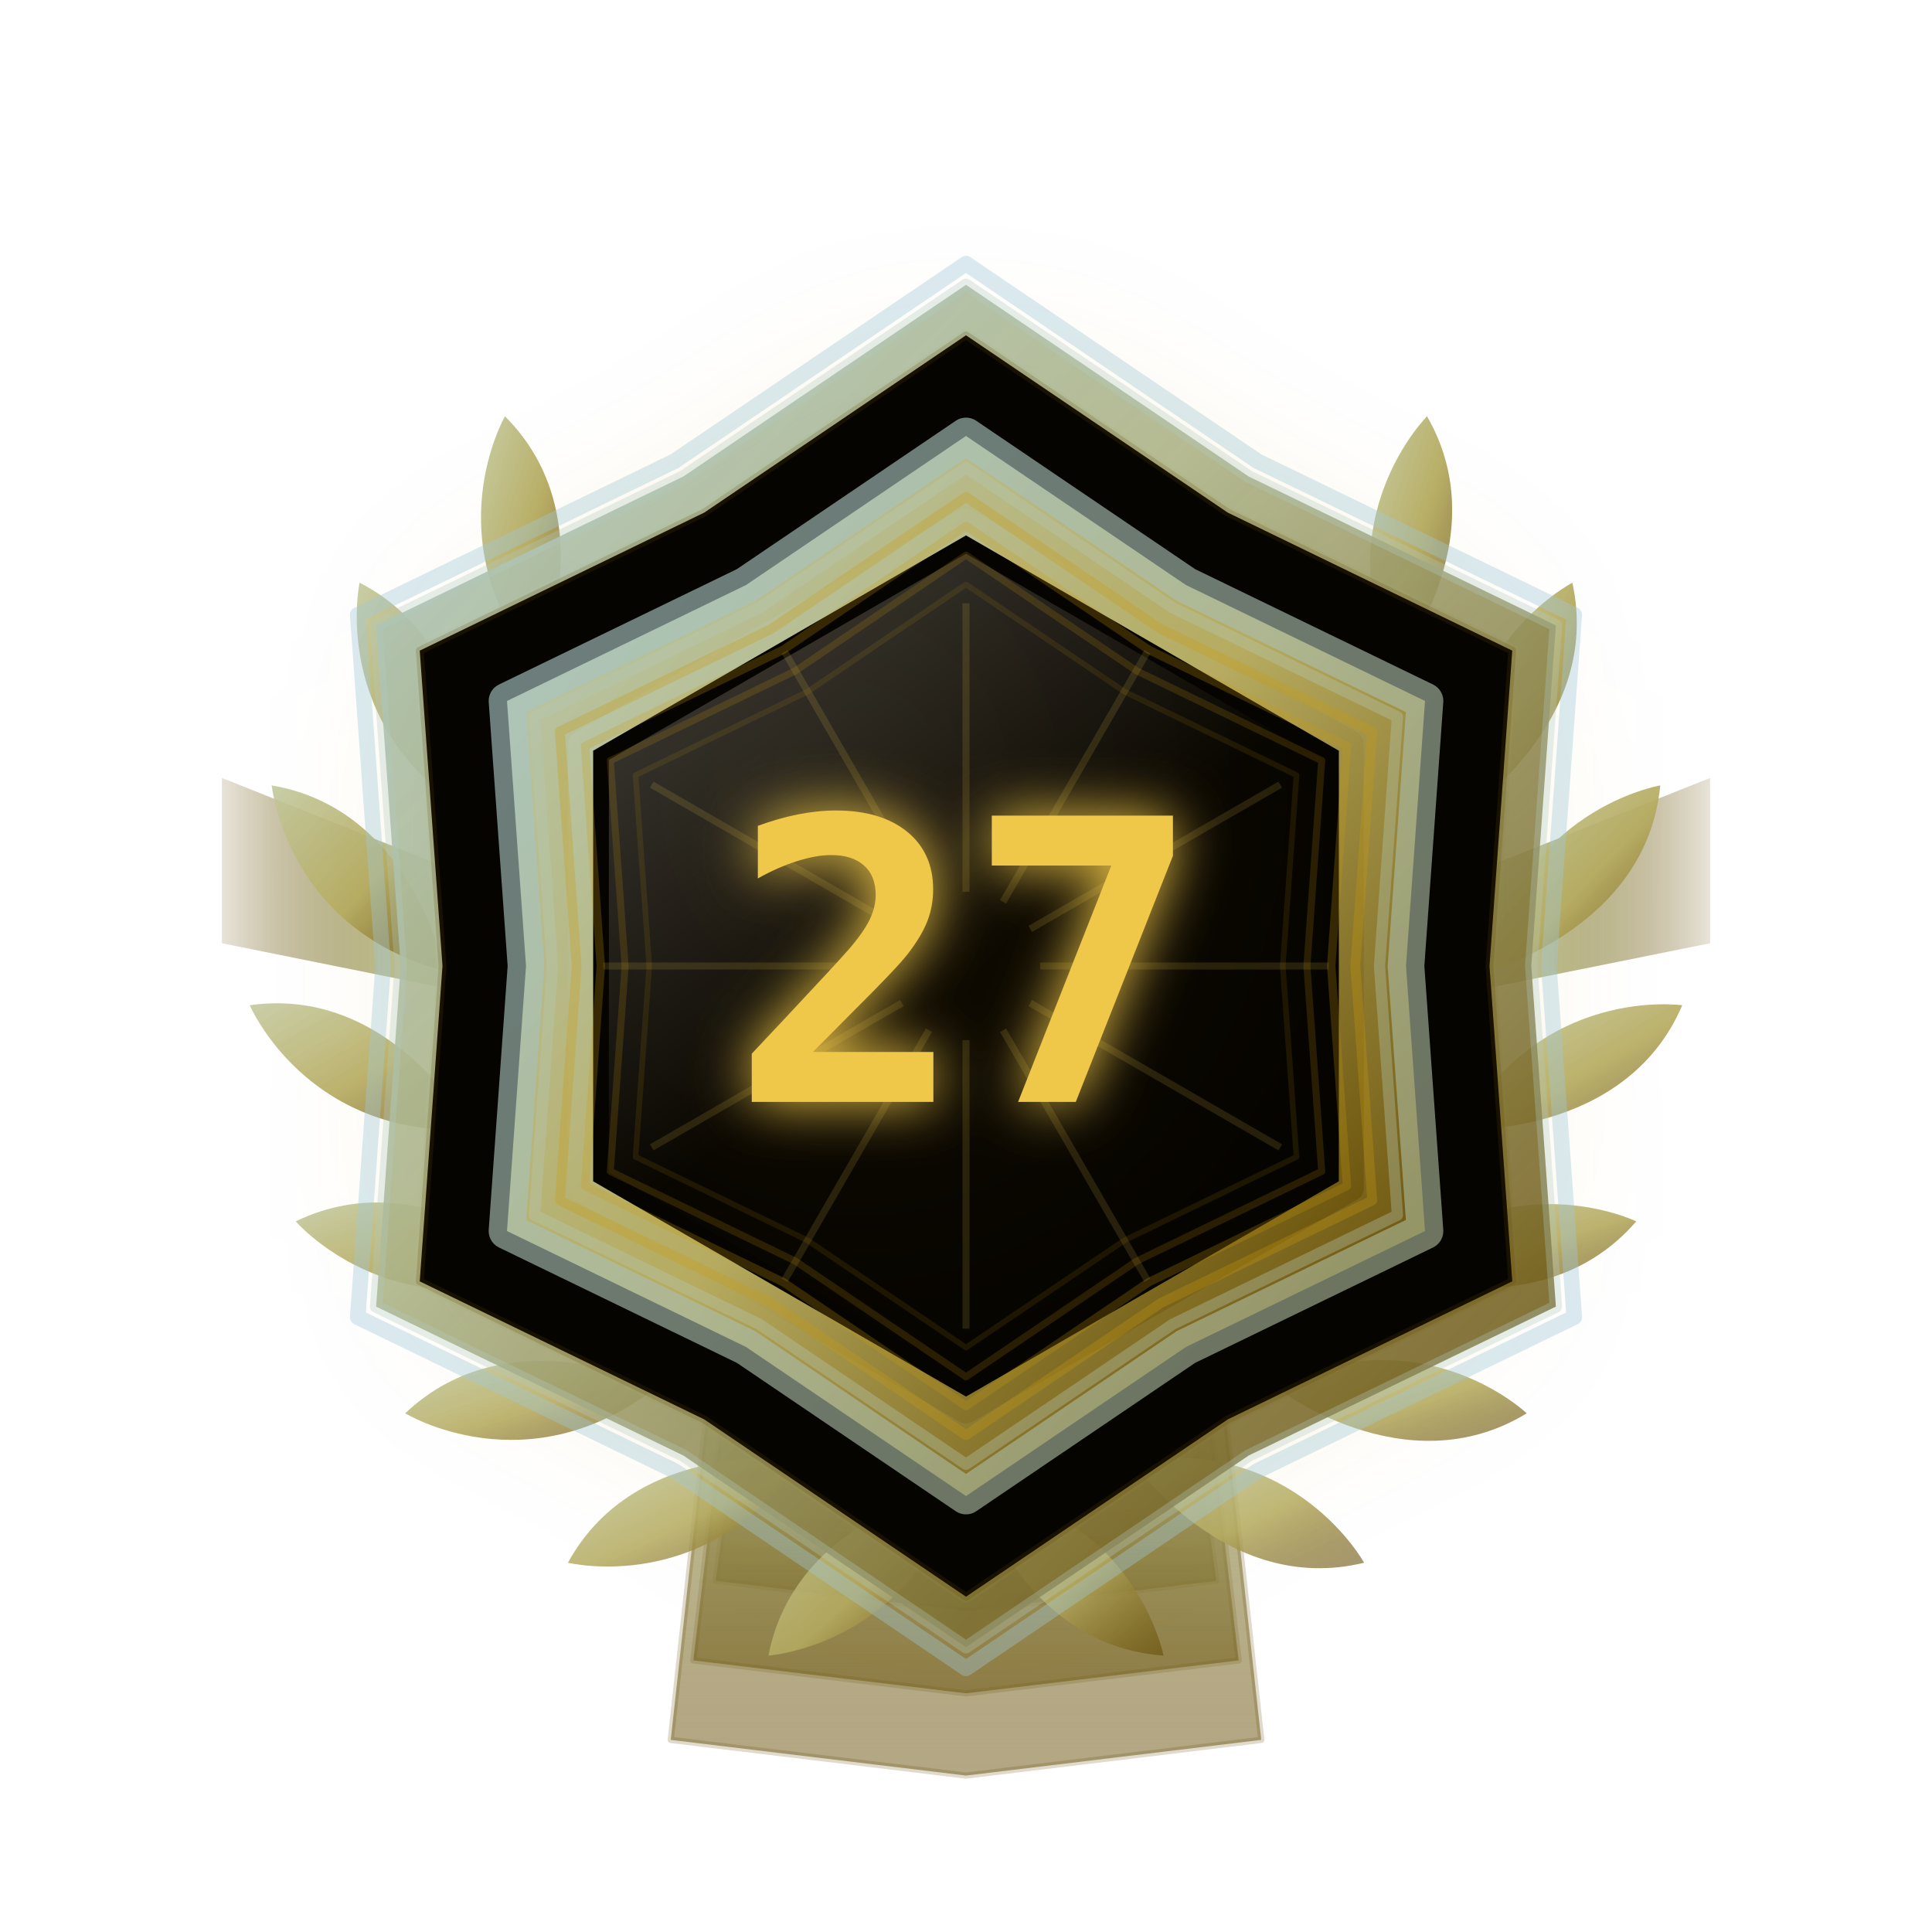
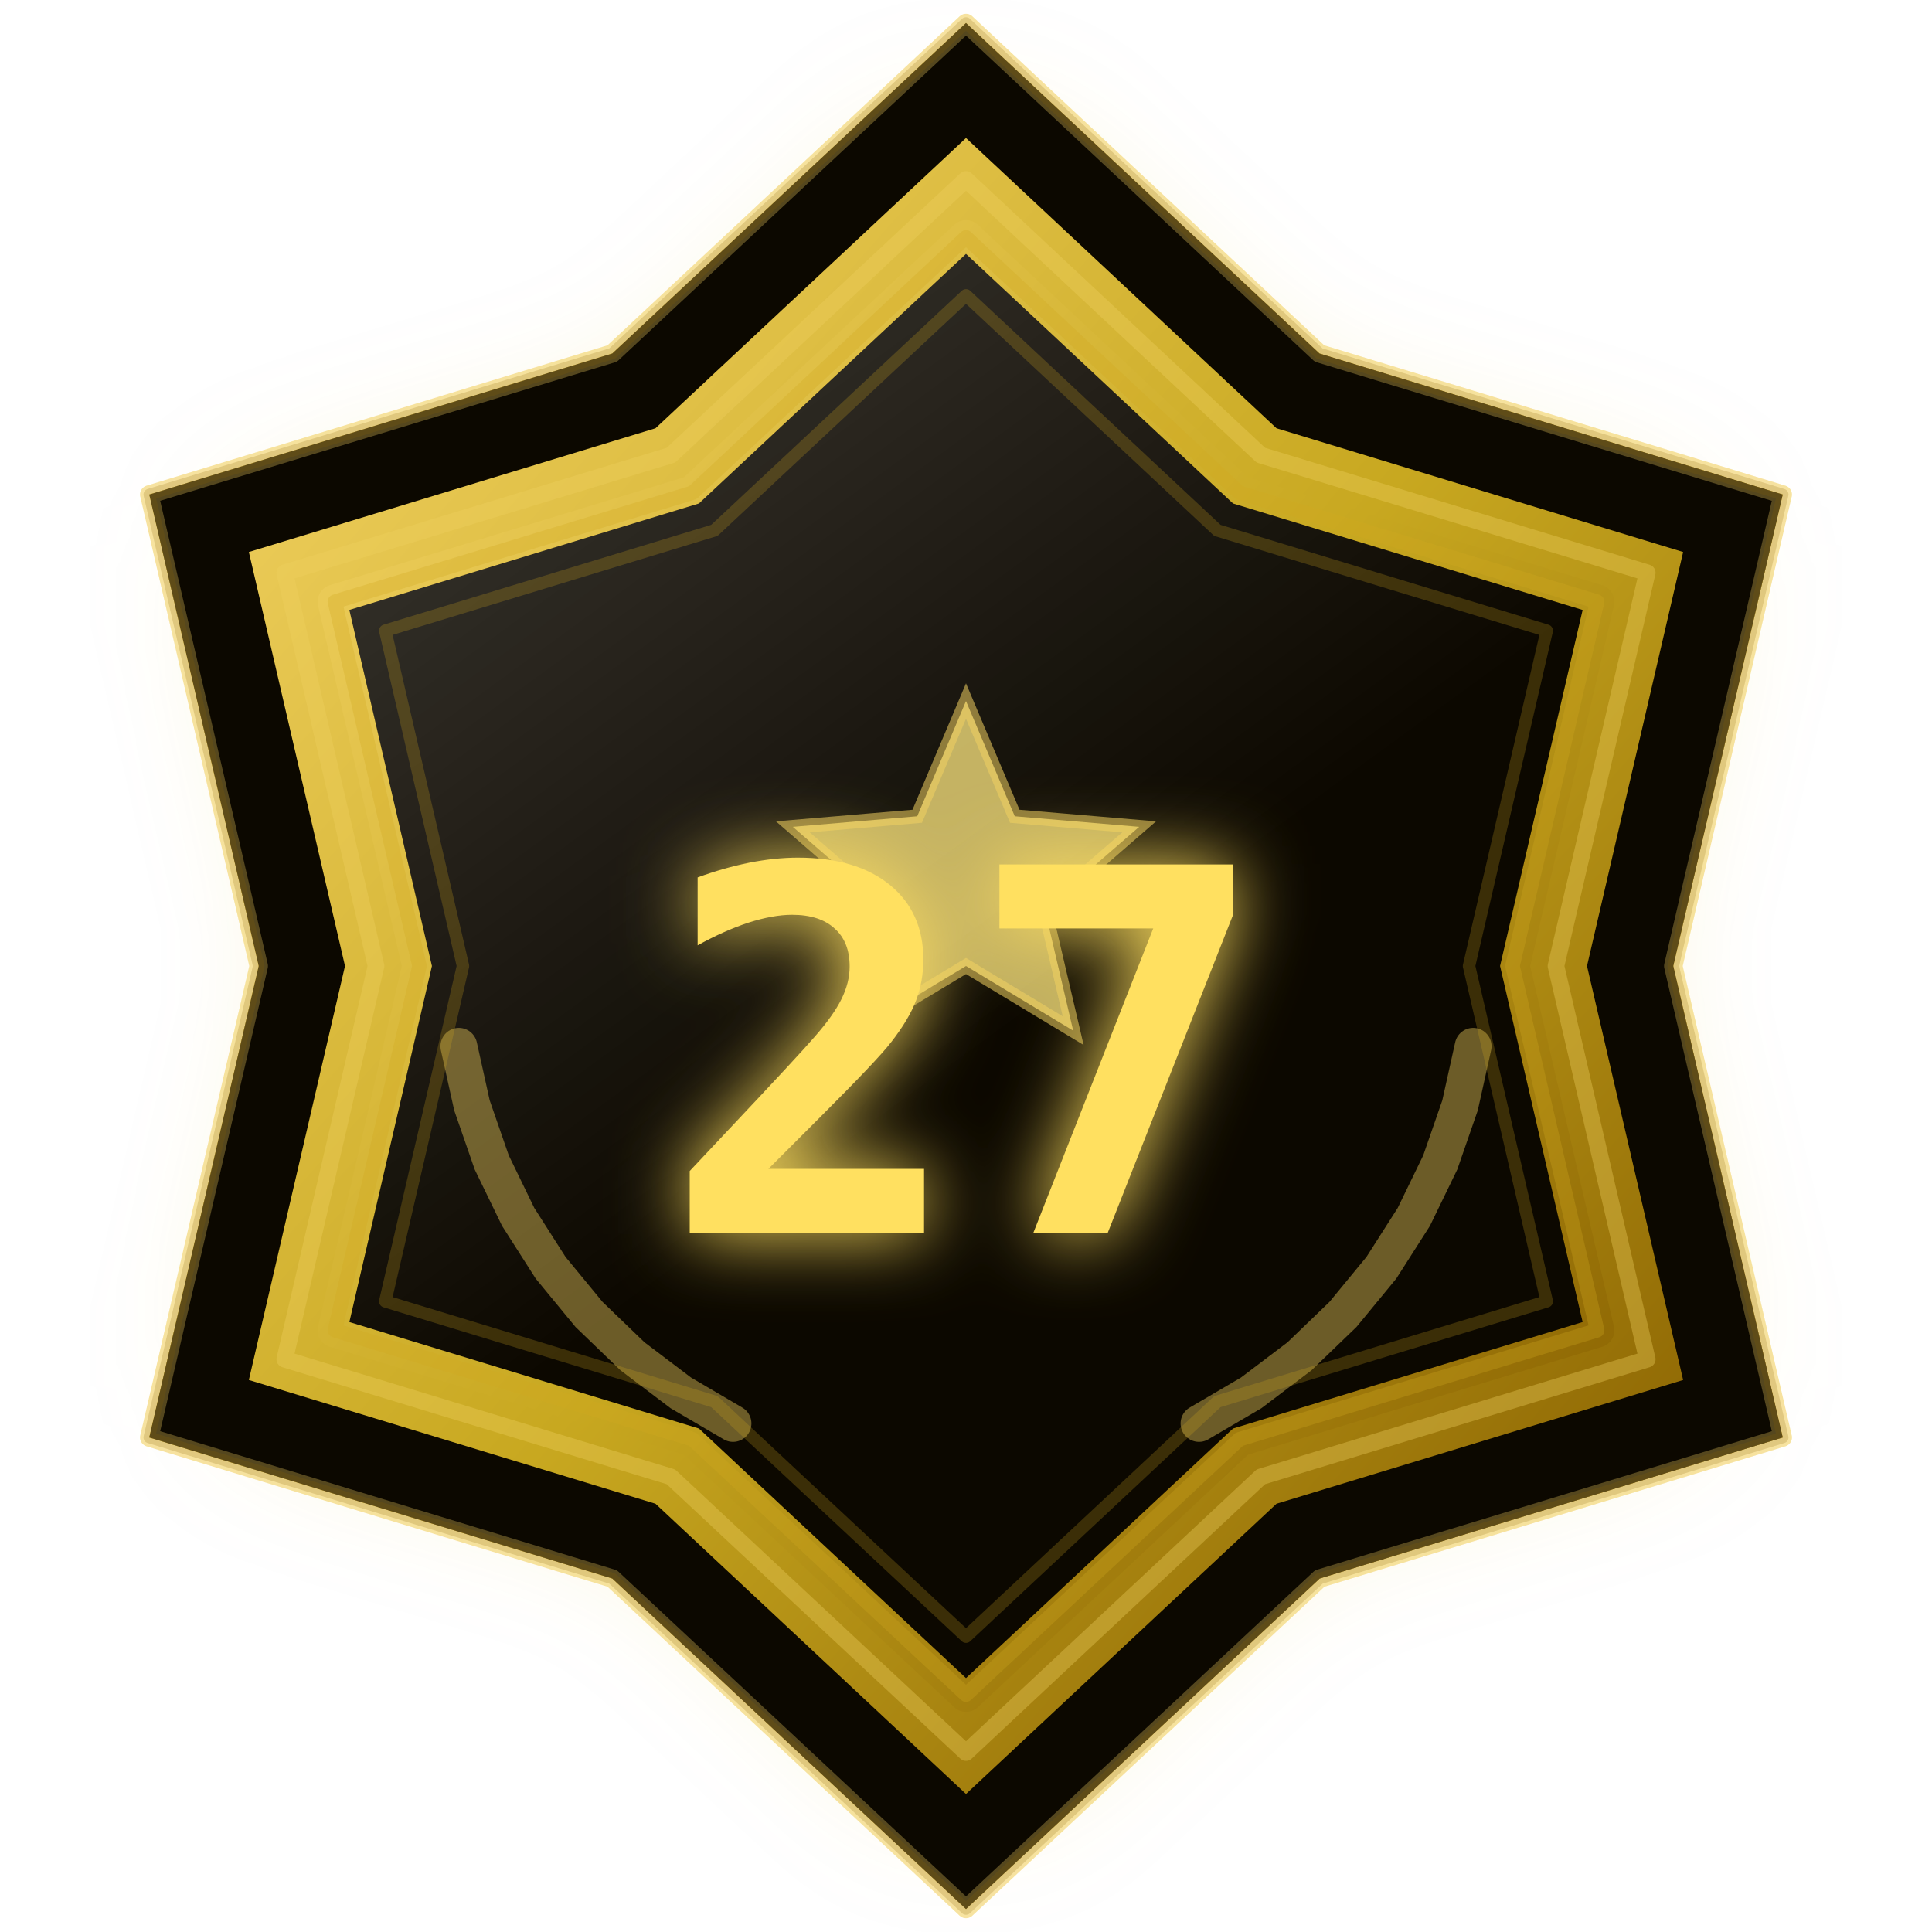
- <svg xmlns="http://www.w3.org/2000/svg" width="84" height="84" viewBox="-20 -20 124 124" overflow="visible" role="img" aria-label="Level 27 Badge">
+ <svg xmlns="http://www.w3.org/2000/svg" width="84" height="84" viewBox="0 0 84 84" role="img" aria-label="Level 27 Badge">
  <defs>
    <radialGradient id="bglv27" cx="35%" cy="28%" r="72%">
-       <stop offset="0%" stop-color="#120d02" />
-       <stop offset="100%" stop-color="#060400" />
+       <stop offset="0%" stop-color="#0c0800" />
+       <stop offset="100%" stop-color="#0c0800" />
    </radialGradient>
    <linearGradient id="rimlv27" x1="5%" y1="5%" x2="95%" y2="95%">
-       <stop offset="0%" stop-color="#b8c8ae" />
-       <stop offset="50%" stop-color="#b6ab60" />
-       <stop offset="100%" stop-color="#624800" />
-     </linearGradient>
-     <linearGradient id="transRinglv27" x1="0%" y1="0%" x2="100%" y2="100%">
-       <stop offset="0%" stop-color="#a8c8cb" />
-       <stop offset="100%" stop-color="#abb591" />
+       <stop offset="0%" stop-color="#f0d060" />
+       <stop offset="50%" stop-color="#c8a820" />
+       <stop offset="100%" stop-color="#886000" />
    </linearGradient>
    <linearGradient id="shlv27" x1="18%" y1="0%" x2="82%" y2="100%">
-       <stop offset="0%" stop-color="white" stop-opacity="0.2" />
-       <stop offset="50%" stop-color="white" stop-opacity="0" />
+       <stop offset="0%" stop-color="white" stop-opacity="0.18" />
+       <stop offset="55%" stop-color="white" stop-opacity="0" />
    </linearGradient>
    <filter id="gllv27" x="-40%" y="-40%" width="180%" height="180%">
-       <feGaussianBlur stdDeviation="1.8" result="b" />
+       <feGaussianBlur stdDeviation="1.6" result="b" />
      <feMerge>
        <feMergeNode in="b" />
        <feMergeNode in="SourceGraphic" />
      </feMerge>
    </filter>
-     <filter id="halolv27" x="-80%" y="-80%" width="360%" height="360%">
-       <feGaussianBlur stdDeviation="7" result="b" />
+     <filter id="halolv27" x="-35%" y="-35%" width="170%" height="170%">
+       <feGaussianBlur stdDeviation="3.5" result="b" />
      <feMerge>
        <feMergeNode in="b" />
        <feMergeNode in="SourceGraphic" />
      </feMerge>
    </filter>
    <linearGradient id="pglv27_0" x1="5%" y1="0%" x2="95%" y2="100%">
-       <stop offset="0%" stop-color="#cfc885" stop-opacity="0.95" />
-       <stop offset="38%" stop-color="#bba74c" stop-opacity="0.9" />
-       <stop offset="100%" stop-color="#624800" stop-opacity="0.85" />
+       <stop offset="0%" stop-color="#f0d060" stop-opacity="0.95" />
+       <stop offset="38%" stop-color="#c8a820" stop-opacity="0.90" />
+       <stop offset="100%" stop-color="#886000" stop-opacity="0.85" />
    </linearGradient>
    <linearGradient id="pglv27_1" x1="5%" y1="0%" x2="95%" y2="100%">
-       <stop offset="0%" stop-color="#cfc885" stop-opacity="0.95" />
-       <stop offset="38%" stop-color="#bba74c" stop-opacity="0.9" />
-       <stop offset="100%" stop-color="#624800" stop-opacity="0.85" />
+       <stop offset="0%" stop-color="#f0d060" stop-opacity="0.95" />
+       <stop offset="38%" stop-color="#c8a820" stop-opacity="0.90" />
+       <stop offset="100%" stop-color="#886000" stop-opacity="0.85" />
    </linearGradient>
    <linearGradient id="pglv27_2" x1="5%" y1="0%" x2="95%" y2="100%">
-       <stop offset="0%" stop-color="#afc8c0" stop-opacity="0.95" />
-       <stop offset="38%" stop-color="#adb488" stop-opacity="0.9" />
-       <stop offset="100%" stop-color="#624800" stop-opacity="0.85" />
-     </linearGradient>
-     <linearGradient id="aplv27_0" x1="0%" y1="0%" x2="0%" y2="100%">
-       <stop offset="0%" stop-color="#b5c8b4" />
-       <stop offset="100%" stop-color="#624800" stop-opacity="0.65" />
-     </linearGradient>
-     <linearGradient id="aplv27_1" x1="0%" y1="0%" x2="0%" y2="100%">
-       <stop offset="0%" stop-color="#b1b078" />
-       <stop offset="100%" stop-color="#624800" stop-opacity="0.65" />
-     </linearGradient>
-     <linearGradient id="aplv27_2" x1="0%" y1="0%" x2="0%" y2="100%">
-       <stop offset="0%" stop-color="#b1b078" />
-       <stop offset="100%" stop-color="#624800" stop-opacity="0.65" />
-     </linearGradient>
-     <linearGradient id="csLlv27_0" x1="100%" y1="50%" x2="0%" y2="50%">
-       <stop offset="0%" stop-color="#b5c8b4" stop-opacity="1.0" />
-       <stop offset="55%" stop-color="#b1b078" stop-opacity="0.88" />
-       <stop offset="100%" stop-color="#624800" stop-opacity="0.15" />
-     </linearGradient>
-     <linearGradient id="csRlv27_0" x1="0%" y1="50%" x2="100%" y2="50%">
-       <stop offset="0%" stop-color="#b5c8b4" stop-opacity="1.0" />
-       <stop offset="55%" stop-color="#b1b078" stop-opacity="0.88" />
-       <stop offset="100%" stop-color="#624800" stop-opacity="0.15" />
-     </linearGradient>
-     <linearGradient id="lflv27" x1="0%" y1="0%" x2="100%" y2="100%">
-       <stop offset="0%" stop-color="#c2c89c" stop-opacity="0.95" />
-       <stop offset="55%" stop-color="#b6ab60" />
-       <stop offset="100%" stop-color="#624800" stop-opacity="0.65" />
+       <stop offset="0%" stop-color="#f0d060" stop-opacity="0.95" />
+       <stop offset="38%" stop-color="#c8a820" stop-opacity="0.90" />
+       <stop offset="100%" stop-color="#886000" stop-opacity="0.85" />
    </linearGradient>
  </defs>
-   <path d="M71.46,24.99 L70.24,42.00 L71.46,59.01 L56.12,66.45 L42.00,76.02 L27.88,66.45 L12.54,59.01 L13.76,42.00 L12.54,24.99 L27.88,17.55 L42.00,7.98 L56.12,17.55Z" fill="#c89a10" fill-opacity="0.45" filter="url(#halolv27)" />
-   <path d="M27.88,66.45 L42.00,76.02 L56.12,66.45 L58.06,81.46 L42.00,83.40 L25.94,81.46 Z" fill="url(#aplv27_0)" opacity="0.90" />
-   <path d="M27.88,66.45 L42.00,76.02 L56.12,66.45" fill="none" stroke="#b5c8b4" stroke-width="0.9" stroke-opacity="0.52" stroke-linejoin="round" />
-   <path d="M27.88,66.45 L42.00,76.02 L56.12,66.45 L58.06,81.46 L42.00,83.40 L25.94,81.46 Z" fill="none" stroke="#624800" stroke-width="0.4" stroke-opacity="0.2" stroke-linejoin="round" />
-   <path d="M26.61,68.65 L42.00,79.08 L57.39,68.65 L59.50,86.57 L42.00,88.68 L24.50,86.57 Z" fill="url(#aplv27_1)" opacity="0.82" />
-   <path d="M26.61,68.65 L42.00,79.08 L57.39,68.65" fill="none" stroke="#b5c8b4" stroke-width="0.9" stroke-opacity="0.42" stroke-linejoin="round" />
-   <path d="M26.61,68.65 L42.00,79.08 L57.39,68.65 L59.50,86.57 L42.00,88.68 L24.50,86.57 Z" fill="none" stroke="#624800" stroke-width="0.4" stroke-opacity="0.2" stroke-linejoin="round" />
-   <path d="M25.34,70.86 L42.00,82.14 L58.66,70.86 L60.95,91.67 L42.00,93.96 L23.05,91.67 Z" fill="url(#aplv27_2)" opacity="0.74" />
-   <path d="M25.34,70.86 L42.00,82.14 L58.66,70.86" fill="none" stroke="#b5c8b4" stroke-width="0.9" stroke-opacity="0.32" stroke-linejoin="round" />
-   <path d="M25.34,70.86 L42.00,82.14 L58.66,70.86 L60.95,91.67 L42.00,93.96 L23.05,91.67 Z" fill="none" stroke="#624800" stroke-width="0.4" stroke-opacity="0.2" stroke-linejoin="round" />
-   <polygon points="16.79,38.92 16.79,45.08 -5.76,40.54 -5.76,29.93" fill="url(#csLlv27_0)" />
-   <polygon points="67.21,38.92 67.21,45.08 89.76,40.54 89.76,29.93" fill="url(#csRlv27_0)" />
-   <path d="M54.68,86.26 C45.46,85.61 42.49,75.46 42.49,75.46 C52.92,77.19 54.68,86.26 54.68,86.26 Z" fill="url(#lflv27)" opacity="0.86" />
-   <path d="M67.55,80.30 C58.57,82.49 52.65,73.72 52.65,73.72 C63.11,72.20 67.55,80.30 67.55,80.30 Z" fill="url(#lflv27)" opacity="0.87" />
-   <path d="M77.99,70.71 C70.11,75.52 61.80,68.98 61.80,68.98 C71.30,64.34 77.99,70.71 77.99,70.71 Z" fill="url(#lflv27)" opacity="0.89" />
-   <path d="M85.02,58.39 C78.98,65.38 69.07,61.67 69.07,61.67 C76.71,54.36 85.02,58.39 85.02,58.39 Z" fill="url(#lflv27)" opacity="0.91" />
-   <path d="M87.97,44.52 C84.34,53.02 73.77,52.50 73.77,52.50 C78.83,43.21 87.97,44.52 87.97,44.52 Z" fill="url(#lflv27)" opacity="0.92" />
-   <path d="M86.56,30.41 C85.68,39.61 75.46,42.33 75.46,42.33 C77.45,31.95 86.56,30.41 86.56,30.41 Z" fill="url(#lflv27)" opacity="0.94" />
-   <path d="M80.92,17.40 C82.88,26.43 73.98,32.14 73.98,32.14 C72.71,21.63 80.92,17.40 80.92,17.40 Z" fill="url(#lflv27)" opacity="0.96" />
-   <path d="M71.59,6.72 C76.20,14.72 69.46,22.87 69.46,22.87 C65.05,13.25 71.59,6.72 71.59,6.72 Z" fill="url(#lflv27)" opacity="0.97" />
-   <path d="M29.32,86.26 C31.08,77.19 41.51,75.46 41.51,75.46 C38.54,85.61 29.32,86.26 29.32,86.26 Z" fill="url(#lflv27)" opacity="0.86" />
-   <path d="M16.45,80.30 C20.89,72.20 31.35,73.72 31.35,73.72 C25.43,82.49 16.45,80.30 16.45,80.30 Z" fill="url(#lflv27)" opacity="0.87" />
-   <path d="M6.01,70.71 C12.70,64.34 22.20,68.98 22.20,68.98 C13.89,75.52 6.01,70.71 6.01,70.71 Z" fill="url(#lflv27)" opacity="0.89" />
-   <path d="M-1.02,58.39 C7.29,54.36 14.93,61.67 14.93,61.67 C5.02,65.38 -1.02,58.39 -1.02,58.39 Z" fill="url(#lflv27)" opacity="0.91" />
-   <path d="M-3.97,44.52 C5.17,43.21 10.23,52.50 10.23,52.50 C-0.34,53.02 -3.97,44.52 -3.97,44.52 Z" fill="url(#lflv27)" opacity="0.92" />
-   <path d="M-2.56,30.41 C6.55,31.95 8.54,42.33 8.54,42.33 C-1.68,39.61 -2.56,30.41 -2.56,30.41 Z" fill="url(#lflv27)" opacity="0.94" />
-   <path d="M3.08,17.40 C11.29,21.63 10.02,32.14 10.02,32.14 C1.12,26.43 3.08,17.40 3.08,17.40 Z" fill="url(#lflv27)" opacity="0.96" />
-   <path d="M12.41,6.72 C18.95,13.25 14.54,22.87 14.54,22.87 C7.80,14.72 12.41,6.72 12.41,6.72 Z" fill="url(#lflv27)" opacity="0.97" />
-   <path d="M74.26,23.37 L72.92,42.00 L74.26,60.63 L57.46,68.78 L42.00,79.25 L26.54,68.78 L9.74,60.63 L11.08,42.00 L9.74,23.37 L26.54,15.22 L42.00,4.75 L57.46,15.22Z" fill="url(#pglv27_0)" />
-   <path d="M71.46,24.99 L70.24,42.00 L71.46,59.01 L56.12,66.45 L42.00,76.02 L27.88,66.45 L12.54,59.01 L13.76,42.00 L12.54,24.99 L27.88,17.55 L42.00,7.98 L56.12,17.55Z" fill="#060400" />
-   <path d="M74.26,23.37 L72.92,42.00 L74.26,60.63 L57.46,68.78 L42.00,79.25 L26.54,68.78 L9.74,60.63 L11.08,42.00 L9.74,23.37 L26.54,15.22 L42.00,4.75 L57.46,15.22Z" fill="none" stroke="#cfc885" stroke-width="0.8" stroke-opacity="0.48" stroke-linejoin="round" />
-   <path d="M71.46,24.99 L70.24,42.00 L71.46,59.01 L56.12,66.45 L42.00,76.02 L27.88,66.45 L12.54,59.01 L13.76,42.00 L12.54,24.99 L27.88,17.55 L42.00,7.98 L56.12,17.55Z" fill="none" stroke="#624800" stroke-width="0.5" stroke-opacity="0.28" stroke-linejoin="round" />
-   <path d="M77.06,21.76 L75.60,42.00 L77.06,62.24 L58.80,71.10 L42.00,82.48 L25.20,71.10 L6.94,62.24 L8.40,42.00 L6.94,21.76 L25.20,12.90 L42.00,1.52 L58.80,12.90Z" fill="url(#pglv27_1)" />
-   <path d="M74.26,23.37 L72.92,42.00 L74.26,60.63 L57.46,68.78 L42.00,79.25 L26.54,68.78 L9.74,60.63 L11.08,42.00 L9.74,23.37 L26.54,15.22 L42.00,4.75 L57.46,15.22Z" fill="#060400" />
-   <path d="M77.06,21.76 L75.60,42.00 L77.06,62.24 L58.80,71.10 L42.00,82.48 L25.20,71.10 L6.94,62.24 L8.40,42.00 L6.94,21.76 L25.20,12.90 L42.00,1.52 L58.80,12.90Z" fill="none" stroke="#cfc885" stroke-width="0.8" stroke-opacity="0.40" stroke-linejoin="round" />
-   <path d="M74.26,23.37 L72.92,42.00 L74.26,60.63 L57.46,68.78 L42.00,79.25 L26.54,68.78 L9.74,60.63 L11.08,42.00 L9.74,23.37 L26.54,15.22 L42.00,4.75 L57.46,15.22Z" fill="none" stroke="#624800" stroke-width="0.5" stroke-opacity="0.24" stroke-linejoin="round" />
-   <path d="M79.86,20.14 L78.28,42.00 L79.86,63.86 L60.14,73.42 L42.00,85.72 L23.86,73.42 L4.14,63.86 L5.72,42.00 L4.14,20.14 L23.86,10.58 L42.00,-1.72 L60.14,10.58Z" fill="url(#pglv27_2)" />
-   <path d="M77.06,21.76 L75.60,42.00 L77.06,62.24 L58.80,71.10 L42.00,82.48 L25.20,71.10 L6.94,62.24 L8.40,42.00 L6.94,21.76 L25.20,12.90 L42.00,1.52 L58.80,12.90Z" fill="#060400" />
-   <path d="M79.86,20.14 L78.28,42.00 L79.86,63.86 L60.14,73.42 L42.00,85.72 L23.86,73.42 L4.14,63.86 L5.72,42.00 L4.14,20.14 L23.86,10.58 L42.00,-1.72 L60.14,10.58Z" fill="none" stroke="#afc8c0" stroke-width="0.8" stroke-opacity="0.32" stroke-linejoin="round" />
-   <path d="M77.06,21.76 L75.60,42.00 L77.06,62.24 L58.80,71.10 L42.00,82.48 L25.20,71.10 L6.94,62.24 L8.40,42.00 L6.94,21.76 L25.20,12.90 L42.00,1.52 L58.80,12.90Z" fill="none" stroke="#624800" stroke-width="0.5" stroke-opacity="0.20" stroke-linejoin="round" />
-   <path d="M81.04,19.46 L79.41,42.00 L81.04,64.54 L60.71,74.40 L42.00,87.08 L23.29,74.40 L2.96,64.54 L4.59,42.00 L2.96,19.46 L23.29,9.60 L42.00,-3.08 L60.71,9.60Z" fill="none" stroke="#a1c8d7" stroke-width="1.0" stroke-opacity="0.38" stroke-linejoin="round" />
-   <path d="M71.46,24.99 L70.24,42.00 L71.46,59.01 L56.12,66.45 L42.00,76.02 L27.88,66.45 L12.54,59.01 L13.76,42.00 L12.54,24.99 L27.88,17.55 L42.00,7.98 L56.12,17.55Z" fill="url(#rimlv27)" />
-   <path d="M66.73,27.72L66.73,56.28L42.00,70.56L17.27,56.28L17.27,27.72L42.00,13.44Z" fill="#060400" />
-   <path d="M66.73,27.72L66.73,56.28L42.00,70.56L17.27,56.28L17.27,27.72L42.00,13.44Z" fill="none" stroke="url(#rimlv27)" stroke-width="1.60" stroke-linejoin="round" />
-   <path d="M64.92,28.77L64.92,55.23L42.00,68.46L19.08,55.23L19.08,28.77L42.00,15.54Z" fill="url(#bglv27)" />
-   <path d="M64.92,28.77L64.92,55.23L42.00,68.46L19.08,55.23L19.08,28.77L42.00,15.54Z" fill="url(#shlv27)" />
-   <line x1="46.76" y1="42.00" x2="65.28" y2="42.00" stroke="#f0c84a" stroke-width="0.45" stroke-opacity="0.14" />
-   <line x1="46.12" y1="44.38" x2="62.17" y2="53.64" stroke="#f0c84a" stroke-width="0.45" stroke-opacity="0.14" />
-   <line x1="44.38" y1="46.12" x2="53.64" y2="62.17" stroke="#f0c84a" stroke-width="0.45" stroke-opacity="0.14" />
-   <line x1="42.00" y1="46.76" x2="42.00" y2="65.28" stroke="#f0c84a" stroke-width="0.45" stroke-opacity="0.14" />
-   <line x1="39.62" y1="46.12" x2="30.36" y2="62.17" stroke="#f0c84a" stroke-width="0.45" stroke-opacity="0.14" />
-   <line x1="37.88" y1="44.38" x2="21.83" y2="53.64" stroke="#f0c84a" stroke-width="0.45" stroke-opacity="0.14" />
-   <line x1="37.24" y1="42.00" x2="18.72" y2="42.00" stroke="#f0c84a" stroke-width="0.45" stroke-opacity="0.14" />
-   <line x1="37.88" y1="39.62" x2="21.83" y2="30.36" stroke="#f0c84a" stroke-width="0.45" stroke-opacity="0.14" />
-   <line x1="39.62" y1="37.88" x2="30.36" y2="21.83" stroke="#f0c84a" stroke-width="0.45" stroke-opacity="0.14" />
-   <line x1="42.00" y1="37.24" x2="42.00" y2="18.72" stroke="#f0c84a" stroke-width="0.45" stroke-opacity="0.14" />
-   <line x1="44.38" y1="37.88" x2="53.64" y2="21.83" stroke="#f0c84a" stroke-width="0.45" stroke-opacity="0.14" />
-   <line x1="46.12" y1="39.62" x2="62.17" y2="30.36" stroke="#f0c84a" stroke-width="0.45" stroke-opacity="0.14" />
-   <path d="M71.46,24.99 L70.24,42.00 L71.46,59.01 L56.12,66.45 L42.00,76.02 L27.88,66.45 L12.54,59.01 L13.76,42.00 L12.54,24.99 L27.88,17.55 L42.00,7.98 L56.12,17.55Z" fill="none" stroke="url(#transRinglv27)" stroke-width="2.35" stroke-opacity="0.63" stroke-linejoin="round" />
-   <path d="M69.69,26.01 L68.54,42.00 L69.69,57.99 L55.27,64.99 L42.00,73.98 L28.73,64.99 L14.31,57.99 L15.46,42.00 L14.31,26.01 L28.73,19.01 L42.00,10.02 L55.27,19.01Z" fill="none" stroke="#b5c8b4" stroke-width="0.72" stroke-opacity="0.36" stroke-linejoin="round" />
-   <path d="M68.07,26.95 L66.99,42.00 L68.07,57.05 L54.49,63.64 L42.00,72.11 L29.51,63.64 L15.93,57.05 L17.01,42.00 L15.93,26.95 L29.51,20.36 L42.00,11.89 L54.49,20.36Z" fill="none" stroke="#c89a10" stroke-width="0.63" stroke-opacity="0.30" stroke-linejoin="round" />
-   <path d="M66.45,27.88 L65.44,42.00 L66.45,56.12 L53.72,62.30 L42.00,70.24 L30.28,62.30 L17.55,56.12 L18.56,42.00 L17.55,27.88 L30.28,21.70 L42.00,13.76 L53.72,21.70Z" fill="none" stroke="#c89a10" stroke-width="0.54" stroke-opacity="0.24" stroke-linejoin="round" />
-   <path d="M64.83,28.82 L63.88,42.00 L64.83,55.18 L52.94,60.95 L42.00,68.37 L31.06,60.95 L19.17,55.18 L20.12,42.00 L19.17,28.82 L31.06,23.05 L42.00,15.63 L52.94,23.05Z" fill="none" stroke="#c89a10" stroke-width="0.45" stroke-opacity="0.18" stroke-linejoin="round" />
-   <path d="M63.21,29.75 L62.33,42.00 L63.21,54.25 L52.17,59.61 L42.00,66.49 L31.83,59.61 L20.79,54.25 L21.67,42.00 L20.79,29.75 L31.83,24.39 L42.00,17.51 L52.17,24.39Z" fill="none" stroke="#c89a10" stroke-width="0.36" stroke-opacity="0.12" stroke-linejoin="round" />
-   <text x="42.0" y="42.0" text-anchor="middle" dominant-baseline="central" font-family="Orbitron,monospace" font-weight="900" font-size="25.2" fill="#f0c84a" filter="url(#gllv27)">27</text>
+   <path d="M73.18,24.00 L69.00,42.00 L73.18,60.00 L55.50,65.38 L42.00,78.00 L28.50,65.38 L10.82,60.00 L15.00,42.00 L10.82,24.00 L28.50,18.62 L42.00,6.00 L55.50,18.62Z" fill="#d8b820" fill-opacity="0.30" filter="url(#halolv27)" />
+   <path d="M75.98,22.38 L71.43,42.00 L75.98,61.62 L56.71,67.49 L42.00,81.24 L27.28,67.49 L8.02,61.62 L12.57,42.00 L8.02,22.38 L27.28,16.51 L42.00,2.76 L56.71,16.51Z" fill="url(#pglv27_0)" />
+   <path d="M73.18,24.00 L69.00,42.00 L73.18,60.00 L55.50,65.38 L42.00,78.00 L28.50,65.38 L10.82,60.00 L15.00,42.00 L10.82,24.00 L28.50,18.62 L42.00,6.00 L55.50,18.62Z" fill="#0c0800" />
+   <path d="M75.98,22.38 L71.43,42.00 L75.98,61.62 L56.71,67.49 L42.00,81.24 L27.28,67.49 L8.02,61.62 L12.57,42.00 L8.02,22.38 L27.28,16.51 L42.00,2.76 L56.71,16.51Z" fill="none" stroke="#f0d060" stroke-width="0.8" stroke-opacity="0.48" stroke-linejoin="round" />
+   <path d="M73.18,24.00 L69.00,42.00 L73.18,60.00 L55.50,65.38 L42.00,78.00 L28.50,65.38 L10.82,60.00 L15.00,42.00 L10.82,24.00 L28.50,18.62 L42.00,6.00 L55.50,18.62Z" fill="none" stroke="#886000" stroke-width="0.5" stroke-opacity="0.28" stroke-linejoin="round" />
+   <path d="M77.51,21.50 L72.75,42.00 L77.51,62.50 L57.38,68.63 L42.00,83.00 L26.62,68.63 L6.49,62.50 L11.25,42.00 L6.49,21.50 L26.62,15.37 L42.00,1.00 L57.37,15.37Z" fill="url(#pglv27_1)" />
+   <path d="M75.98,22.38 L71.43,42.00 L75.98,61.62 L56.71,67.49 L42.00,81.24 L27.28,67.49 L8.02,61.62 L12.57,42.00 L8.02,22.38 L27.28,16.51 L42.00,2.76 L56.71,16.51Z" fill="#0c0800" />
+   <path d="M77.51,21.50 L72.75,42.00 L77.51,62.50 L57.38,68.63 L42.00,83.00 L26.62,68.63 L6.49,62.50 L11.25,42.00 L6.49,21.50 L26.62,15.37 L42.00,1.00 L57.37,15.37Z" fill="none" stroke="#f0d060" stroke-width="0.8" stroke-opacity="0.40" stroke-linejoin="round" />
+   <path d="M75.98,22.38 L71.43,42.00 L75.98,61.62 L56.71,67.49 L42.00,81.24 L27.28,67.49 L8.02,61.62 L12.57,42.00 L8.02,22.38 L27.28,16.51 L42.00,2.76 L56.71,16.51Z" fill="none" stroke="#886000" stroke-width="0.5" stroke-opacity="0.24" stroke-linejoin="round" />
+   <path d="M77.51,21.50 L72.75,42.00 L77.51,62.50 L57.38,68.63 L42.00,83.00 L26.62,68.63 L6.49,62.50 L11.25,42.00 L6.49,21.50 L26.62,15.37 L42.00,1.00 L57.37,15.37Z" fill="url(#pglv27_2)" />
+   <path d="M77.51,21.50 L72.75,42.00 L77.51,62.50 L57.38,68.63 L42.00,83.00 L26.62,68.63 L6.49,62.50 L11.25,42.00 L6.49,21.50 L26.62,15.37 L42.00,1.00 L57.37,15.37Z" fill="#0c0800" />
+   <path d="M77.51,21.50 L72.75,42.00 L77.51,62.50 L57.38,68.63 L42.00,83.00 L26.62,68.63 L6.49,62.50 L11.25,42.00 L6.49,21.50 L26.62,15.37 L42.00,1.00 L57.37,15.37Z" fill="none" stroke="#f0d060" stroke-width="0.8" stroke-opacity="0.32" stroke-linejoin="round" />
+   <path d="M77.51,21.50 L72.75,42.00 L77.51,62.50 L57.38,68.63 L42.00,83.00 L26.62,68.63 L6.49,62.50 L11.25,42.00 L6.49,21.50 L26.62,15.37 L42.00,1.00 L57.37,15.37Z" fill="none" stroke="#886000" stroke-width="0.5" stroke-opacity="0.20" stroke-linejoin="round" />
+   <path d="M73.18,24.00 L69.00,42.00 L73.18,60.00 L55.50,65.38 L42.00,78.00 L28.50,65.38 L10.82,60.00 L15.00,42.00 L10.82,24.00 L28.50,18.62 L42.00,6.00 L55.50,18.62Z" fill="url(#rimlv27)" />
+   <path d="M69.44,26.16 L65.76,42.00 L69.44,57.84 L53.88,62.58 L42.00,73.68 L30.12,62.58 L14.56,57.84 L18.24,42.00 L14.56,26.16 L30.12,21.42 L42.00,10.32 L53.88,21.42Z" fill="#0c0800" />
+   <path d="M69.44,26.16 L65.76,42.00 L69.44,57.84 L53.88,62.58 L42.00,73.68 L30.12,62.58 L14.56,57.84 L18.24,42.00 L14.56,26.16 L30.12,21.42 L42.00,10.32 L53.88,21.42Z" fill="none" stroke="url(#rimlv27)" stroke-width="1.5" stroke-linejoin="round" />
+   <path d="M68.81,26.52 L65.22,42.00 L68.81,57.48 L53.61,62.11 L42.00,72.96 L30.39,62.11 L15.19,57.48 L18.78,42.00 L15.19,26.52 L30.39,21.89 L42.00,11.04 L53.61,21.89Z" fill="url(#bglv27)" />
+   <path d="M68.81,26.52 L65.22,42.00 L68.81,57.48 L53.61,62.11 L42.00,72.96 L30.39,62.11 L15.19,57.48 L18.78,42.00 L15.19,26.52 L30.39,21.89 L42.00,11.04 L53.61,21.89Z" fill="url(#shlv27)" />
+   <path d="M42.00,30.48 L44.12,35.49 L49.53,35.95 L45.42,39.51 L46.66,44.81 L42.00,42.00 L37.34,44.81 L38.58,39.51 L34.47,35.95 L39.88,35.49Z" fill="#ffe880" fill-opacity="0.75" stroke="#f0d060" stroke-width="0.6" stroke-opacity="0.55" />
+   <path d="M31.87,61.89 L29.60,60.56 L27.50,58.97 L25.61,57.15 L23.94,55.12 L22.53,52.91 L21.38,50.54 L20.52,48.06 L19.95,45.49" fill="none" stroke="#f0d060" stroke-width="1.6" stroke-opacity="0.42" stroke-linecap="round" />
+   <path d="M64.05,45.49 L63.48,48.06 L62.62,50.54 L61.47,52.91 L60.06,55.12 L58.39,57.15 L56.50,58.97 L54.40,60.56 L52.13,61.89" fill="none" stroke="#f0d060" stroke-width="1.6" stroke-opacity="0.42" stroke-linecap="round" />
+   <path d="M71.62,24.90 L67.65,42.00 L71.62,59.10 L54.82,64.21 L42.00,76.20 L29.17,64.21 L12.38,59.10 L16.35,42.00 L12.38,24.90 L29.17,19.79 L42.00,7.80 L54.82,19.79Z" fill="none" stroke="#f0d060" stroke-width="0.72" stroke-opacity="0.36" stroke-linejoin="round" />
+   <path d="M69.44,26.16 L65.76,42.00 L69.44,57.84 L53.88,62.58 L42.00,73.68 L30.12,62.58 L14.56,57.84 L18.24,42.00 L14.56,26.16 L30.12,21.42 L42.00,10.32 L53.88,21.42Z" fill="none" stroke="#d0a820" stroke-width="0.63" stroke-opacity="0.30" stroke-linejoin="round" />
+   <path d="M67.25,27.42 L63.87,42.00 L67.25,56.58 L52.93,60.94 L42.00,71.16 L31.06,60.94 L16.75,56.58 L20.13,42.00 L16.75,27.42 L31.06,23.06 L42.00,12.84 L52.93,23.06Z" fill="none" stroke="#d0a820" stroke-width="0.54" stroke-opacity="0.24" stroke-linejoin="round" />
+   <text x="42" y="46" text-anchor="middle" dominant-baseline="central" font-family="Orbitron,monospace" font-weight="900" font-size="22" fill="#ffe060" filter="url(#gllv27)">27</text>
</svg>
